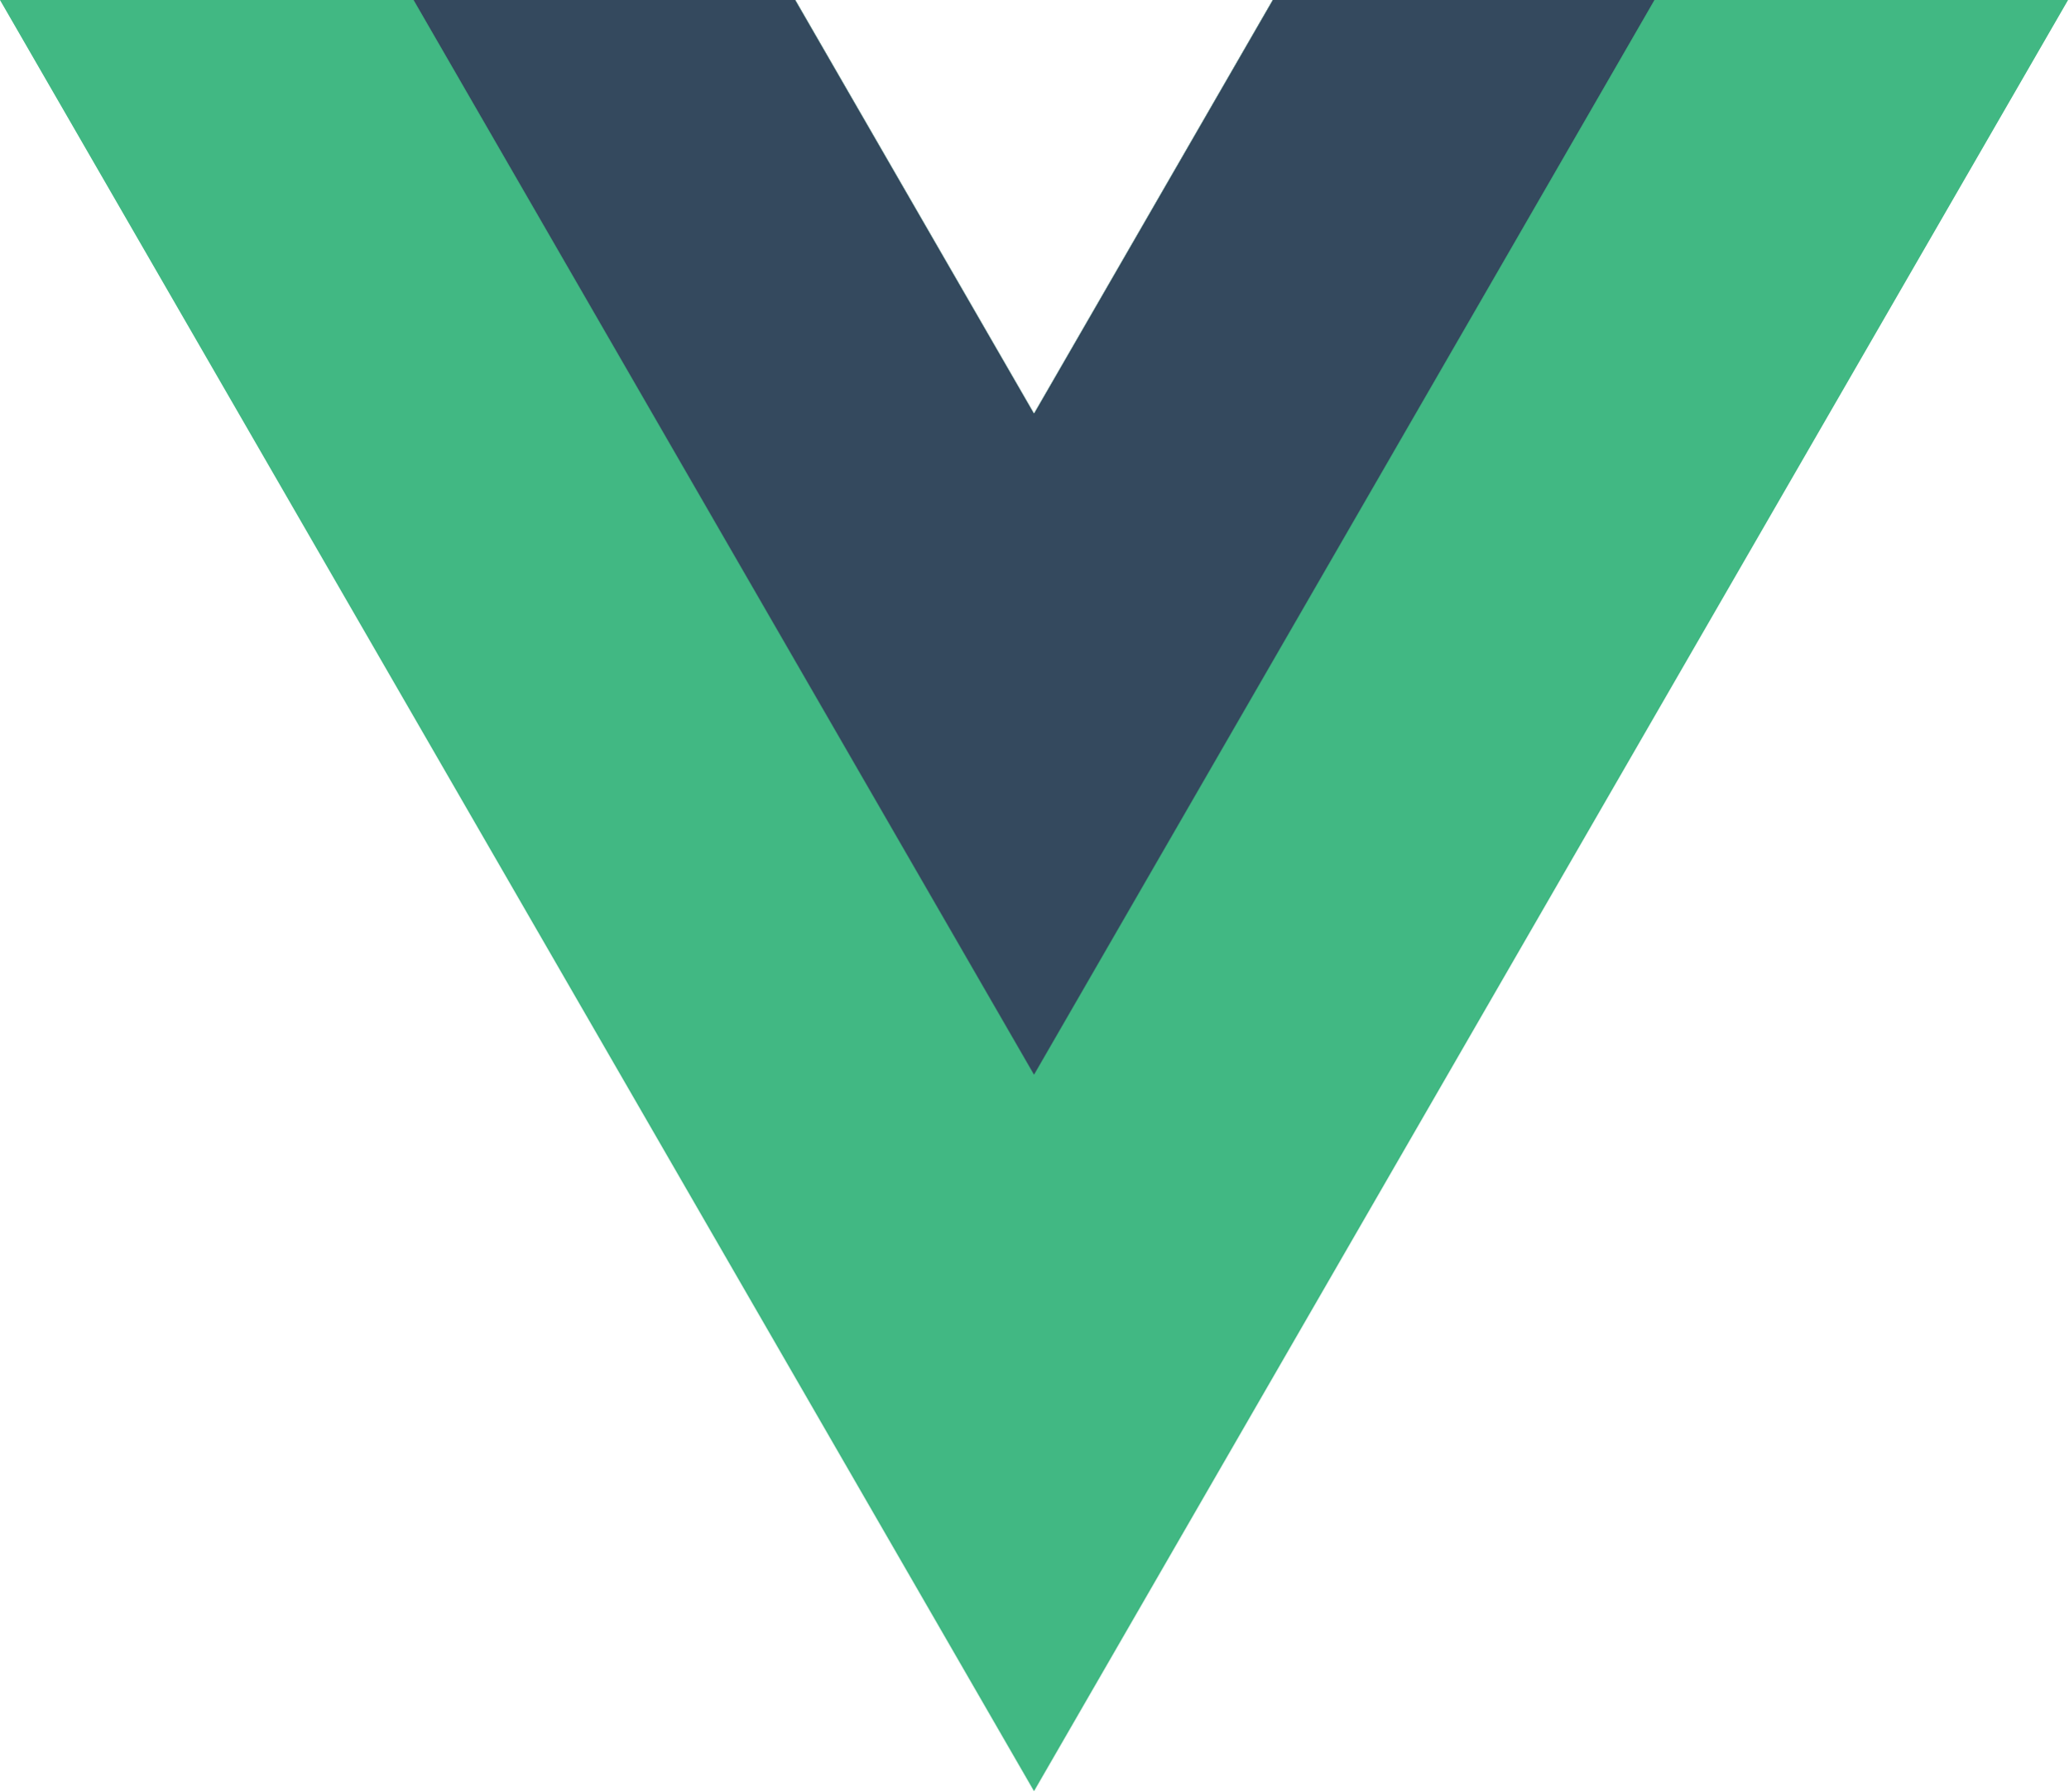
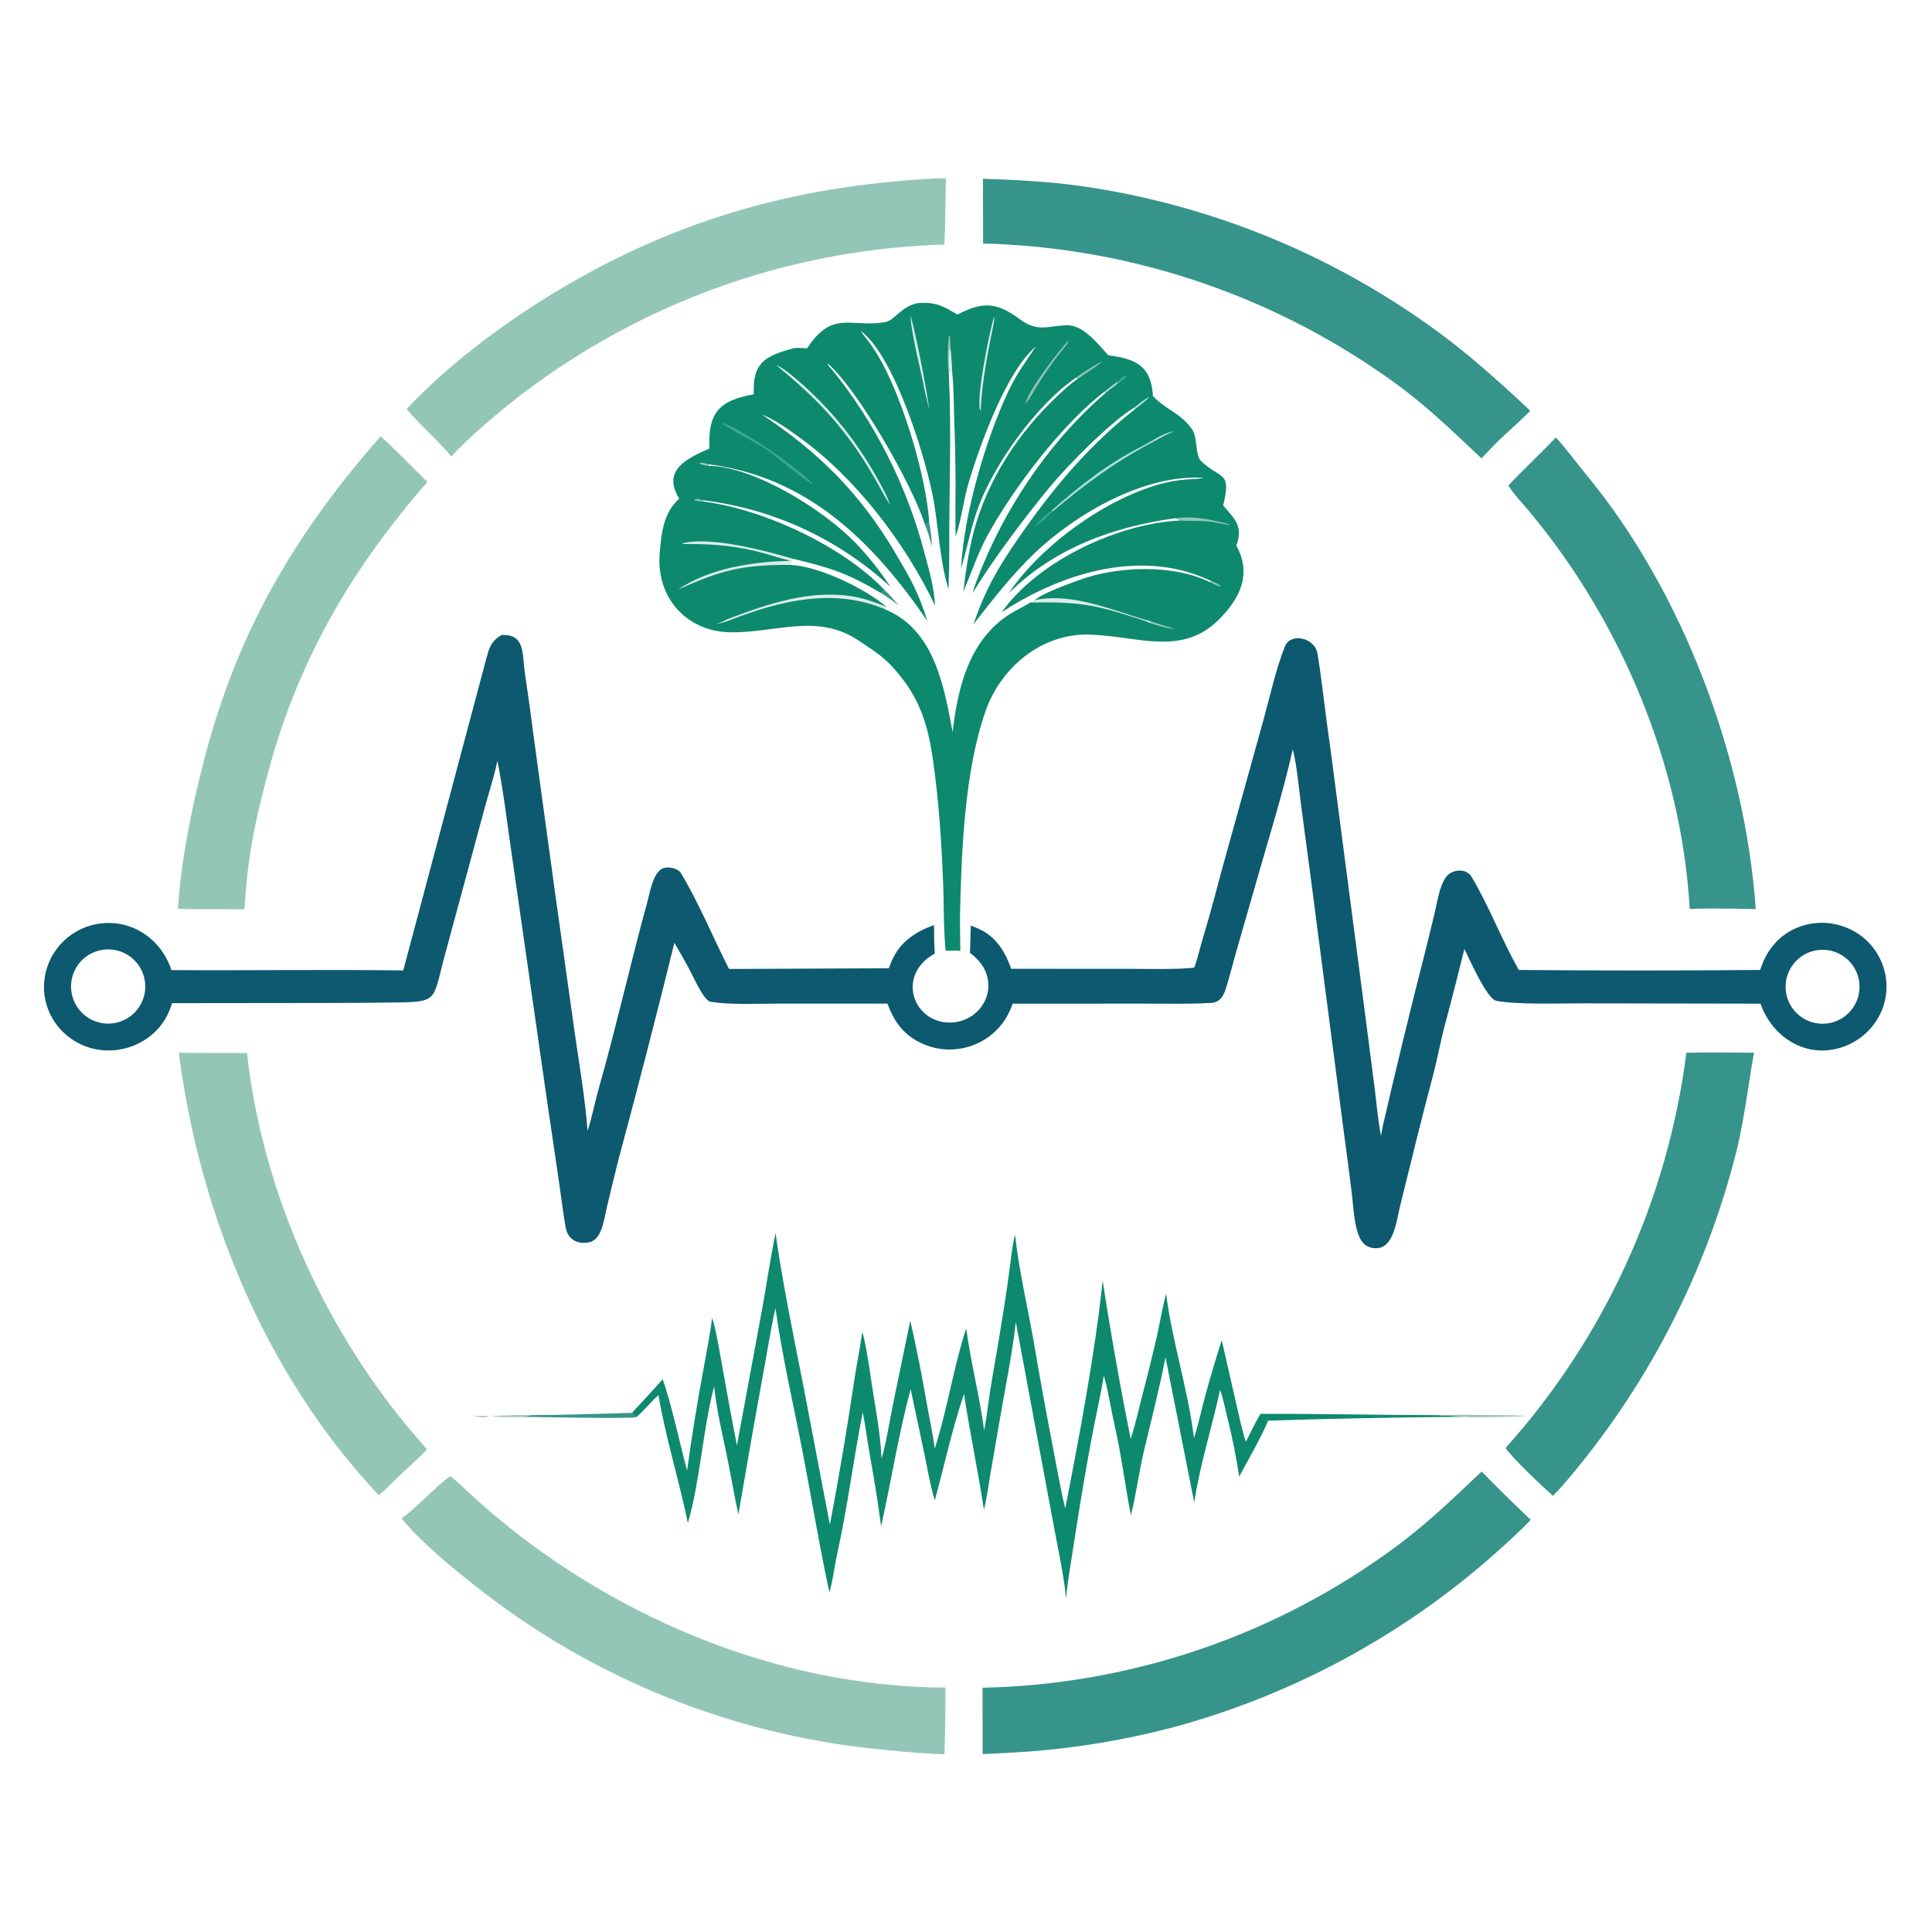
- <svg xmlns="http://www.w3.org/2000/svg" viewBox="0 0 261.76 226.69">
-   <path d="M161.096.001l-30.225 52.351L100.647.001H-.005l130.877 226.688L261.749.001z" fill="#41b883" />
-   <path d="M161.096.001l-30.225 52.351L100.647.001H52.346l78.526 136.01L209.398.001z" fill="#34495e" />
+ <svg xmlns="http://www.w3.org/2000/svg" version="1.1" style="display: block;" viewBox="0 0 2048 2048" width="1024" height="1024" preserveAspectRatio="none">
+   <path transform="translate(0,0)" fill="rgb(255,255,255)" d="M 0 0 L 2048 0 L 2048 2048 L 0 2048 L 0 0 z" />
+   <path transform="translate(0,0)" fill="rgb(13,137,110)" d="M 973.324 321.208 C 992.141 320.017 999.532 324.287 1014.95 333.484 C 1040.92 319.84 1056.07 319.839 1080.27 337.899 C 1099.78 352.463 1109.65 345.665 1130.42 344.758 C 1148.04 343.989 1163.54 364.23 1174.81 376.647 C 1204.15 380.389 1220.29 387.68 1222.19 420.032 C 1236.88 434.729 1250.77 437.884 1262.31 453.297 C 1270.15 461.356 1266.34 482.394 1273.29 488.91 C 1294.39 508.716 1305.64 498.773 1296.63 535.793 C 1309.43 550.95 1317.91 557.559 1310.61 578.443 C 1327.29 608.791 1314.34 634.69 1291.65 657.164 C 1253.24 695.206 1207.33 675.123 1160.02 672.965 C 1108.17 668.781 1061.98 704.91 1044.86 753.455 C 1022.56 816.668 1019.16 901.95 1017.69 968.78 C 1017.53 981.578 1017.88 995.16 1018 1008.02 C 1012.58 1007.52 1007.81 1007.7 1002.4 1007.81 C 999.933 982.55 1000.8 958.128 999.63 933.217 C 997.955 890.634 995.084 848.656 989.123 806.537 C 983.351 765.754 973.979 736.999 945.211 706.071 C 934.213 694.247 923.571 688.123 910.692 679.357 C 866.734 649.336 822.154 671.122 774.014 670.25 C 727.32 669.405 695.428 633.005 699.29 586.669 C 701.067 565.359 703.046 543.718 720.002 528.616 C 701.145 497.887 728.973 485.707 752.022 475.479 C 750.286 437.652 762.294 424.486 799.057 417.967 C 797.611 385.279 810.02 377.534 840.727 369.33 C 844.78 368.248 851.278 369.02 855.585 369.307 C 882.308 328.115 901.833 347.584 938.065 341.504 C 948.68 339.723 954.481 324.943 973.324 321.208 z" />
+   <path transform="translate(0,0)" fill="rgb(255,255,255)" d="M 985.048 554.102 C 981.762 505.056 958.298 427.945 935.328 385.08 C 931.189 377.332 926.529 369.873 921.381 362.756 C 918.793 359.245 914.401 354.341 912.494 350.77 C 948.869 378.122 982.876 489.268 990.301 534.054 C 994.862 561.56 996.898 597.929 1005.5 624.53 C 1005.81 610.395 1006.32 595.974 1006.27 581.855 C 1006.03 520.334 1008.73 458.637 1005.85 397.152 L 1006.29 392.026 L 1009.4 395.33 C 1010.94 409.142 1011.08 428.556 1011.46 442.585 C 1012.29 465.202 1012.78 487.83 1012.92 510.461 C 1013 529.339 1012.43 550.386 1013.03 569.014 C 1018.84 551.953 1021.42 529.851 1026.78 511.82 C 1038.65 471.859 1066.79 393.592 1098.12 367.235 C 1086.68 384.217 1077.16 396.97 1068.27 416.064 C 1044.05 468.126 1021.61 545.846 1018.78 602.648 C 1025.1 581.636 1028.93 560.246 1036.45 539.3 C 1053.33 492.284 1099.36 428.137 1140.92 400.158 L 1142.02 401.884 C 1133.61 407.4 1121.68 418.937 1114.29 426.198 C 1073.55 466.209 1041.45 519.059 1029.4 575.142 C 1025.98 591.106 1022.76 610.896 1021.28 627.094 C 1029.14 608.395 1036.73 586.204 1046.36 568.41 C 1073.35 518.561 1126.52 448.551 1171.42 414.713 L 1172.28 416.322 C 1117.71 462.879 1072.14 528.112 1044.07 593.991 C 1039.54 604.613 1034 617.815 1030.9 628.8 C 1052.98 592.597 1085.91 548.865 1112.95 516.116 C 1131.7 493.407 1176.82 447.505 1202.02 432.29 L 1202.97 433.894 C 1153.68 472.497 1115.62 518.41 1080.11 569.642 C 1057.32 602.543 1045.07 623.953 1031.81 661.801 C 1052.1 635.944 1073.14 608.725 1097.01 586.078 C 1141.23 544.114 1213.58 502.411 1276.15 506.505 C 1270.2 507.845 1262.85 507.832 1256.53 508.344 C 1247.42 509.151 1238.4 510.768 1229.58 513.173 C 1170.92 529.531 1103.29 578.364 1069.07 629.135 C 1116.81 581.454 1180.07 558.196 1245.88 549.357 C 1247.78 550.171 1249.13 550.624 1250.86 551.759 C 1185.13 554.919 1100.61 594.506 1061.99 648.784 C 1115.68 613.85 1183.73 589.633 1248.01 603.558 C 1260.44 606.363 1272.53 610.52 1284.06 615.956 L 1282.76 617.21 C 1243.88 597.795 1184.36 600.123 1144.44 614.719 C 1133.4 618.756 1105.19 628.684 1097.04 636.131 C 1095.27 638.729 1096.28 637.556 1092.11 638.734 C 1088.15 641.023 1083.86 643.602 1079.82 645.647 C 1029.58 671.045 1015.6 724.755 1009.84 776.126 C 1000.66 727.319 990.651 668.578 939.598 646.527 L 938.168 645.896 L 937.305 645.527 L 939.617 643.162 C 915.948 623.297 868.619 600.442 837.87 598.8 C 837.988 596.385 839.188 594.543 840.26 592.191 C 880.305 601.855 897.718 607.301 933.974 628.659 L 937.905 625.691 C 893.411 578.8 808.953 539.557 745.176 531.567 L 745.085 530.268 C 819.395 539.231 888.99 571.384 943.984 622.157 C 933.072 605.472 920.634 589.836 906.832 575.45 C 873.204 540.596 800.047 494.682 751.149 493.753 L 751.112 492.166 C 856.803 505.731 925.655 574.665 983.06 658.248 C 973.24 627.262 965.589 614.193 949.213 586.405 C 912.122 523.467 868.017 479.295 807.304 439.199 C 821.944 445.125 835.088 454.75 847.878 463.985 C 907.603 507.112 959.787 575.913 991.301 642.162 C 989.606 619.541 985.36 606.512 979.639 584.856 C 961.238 515.197 927.631 447.927 882.13 392.036 C 880.947 390.583 876.743 386.474 877.633 385.425 C 910.151 413.954 967.548 514.591 980.678 556.678 C 982.556 555.259 982.904 555.126 985.048 554.102 z" />
+   <path transform="translate(0,0)" fill="rgb(55,148,138)" d="M 980.678 556.678 C 982.556 555.259 982.904 555.126 985.048 554.102 C 986.384 560.976 987.897 572.47 987.919 579.425 C 985.95 572.091 983.66 563.687 980.678 556.678 z" />
+   <path transform="translate(0,0)" fill="rgb(55,148,138)" d="M 937.905 625.691 C 943.789 631.09 947.511 635.823 952.604 642.012 C 945.956 636.355 941.388 633.433 933.974 628.659 L 937.905 625.691 z" />
+   <path transform="translate(0,0)" fill="rgb(218,237,234)" d="M 837.907 594.522 C 825.034 591.273 812.075 586.763 799.031 583.733 C 773.217 577.737 750.374 576.466 724.248 576.679 L 723.516 575.908 C 753.791 568.394 810.451 583.612 840.26 592.191 C 839.188 594.543 837.988 596.385 837.87 598.8 C 786.182 598.728 765.359 604.134 718.676 624.942 C 752.449 602.215 797.992 595.321 837.907 594.522 z" />
+   <path transform="translate(0,0)" fill="rgb(218,237,234)" d="M 937.305 645.527 C 883.511 622.946 826.825 636.842 775.06 656.882 C 771.226 658.366 763.647 661.337 759.791 660.996 C 765.572 659.818 767.288 657.844 772.325 655.923 C 813.982 640.032 858.564 624.917 903.725 632.209 C 916.257 634.233 927.854 638.564 939.617 643.162 L 937.305 645.527 z" />
+   <path transform="translate(0,0)" fill="rgb(218,237,234)" d="M 822.829 387.067 C 824.233 387.634 825.599 388.291 826.917 389.034 C 834.928 393.507 846.829 404.062 853.557 410.171 C 884.95 438.68 909.883 470.963 930.485 507.951 C 934.779 515.66 941.136 526.99 943.411 535.301 C 936.384 524.214 928.431 508.518 920.925 496.303 C 892.259 449.651 864.426 421.269 822.829 387.067 z" />
+   <path transform="translate(0,0)" fill="rgb(218,237,234)" d="M 1097.04 636.131 C 1139.03 627.501 1182.62 648.783 1220.81 658.92 L 1218.59 660.297 C 1214.56 657.739 1200.65 654.032 1195.42 652.327 C 1155.48 639.314 1133.14 637.928 1092.11 638.734 C 1096.28 637.556 1095.27 638.729 1097.04 636.131 z" />
+   <path transform="translate(0,0)" fill="rgb(171,222,216)" d="M 1114.64 541.335 C 1147.14 512.663 1173.42 492.075 1212.24 472.115 C 1223.04 466.561 1230.32 460.402 1242.97 457.291 L 1243.52 457.672 L 1241.92 458.308 C 1235.91 460.76 1225.84 466.66 1219.7 469.901 C 1181.34 490.163 1149.17 514.127 1116.09 541.997 L 1114.64 541.335 z" />
+   <path transform="translate(0,0)" fill="rgb(59,168,142)" d="M 764.425 447.883 C 780.749 450.659 853.476 501.044 861.282 513.175 C 856.42 511.966 822.999 484.19 815.544 478.69 C 801.052 467.998 776.531 457.983 764.425 447.883 z" />
+   <path transform="translate(0,0)" fill="rgb(218,237,234)" d="M 1053.69 335.925 C 1054.87 337.377 1051.53 351.748 1050.95 354.691 C 1045.75 380.946 1040.71 408.336 1039.58 435.132 L 1038.92 434.49 C 1034.73 421.752 1048.73 351.804 1053.69 335.925 z" />
+   <path transform="translate(0,0)" fill="rgb(218,237,234)" d="M 965.013 334.666 C 968.588 342.231 984.785 424.407 984.643 433.591 C 984.397 431.025 980.518 416.042 979.728 411.765 C 975.261 387.562 966.93 358.847 965.013 334.666 z" />
+   <path transform="translate(0,0)" fill="rgb(147,198,183)" d="M 1132.48 361.003 C 1132.74 363.468 1127.54 369.153 1125.75 371.437 C 1117.04 382.353 1108.94 393.739 1101.48 405.545 C 1097.37 411.969 1091.67 422.49 1087.3 427.954 C 1089.08 414.802 1122 372.316 1132.48 361.003 z" />
+   <path transform="translate(0,0)" fill="rgb(147,198,183)" d="M 1245.88 549.357 C 1265.77 546.693 1284.22 550.77 1303.06 555.844 L 1303.44 556.589 C 1294.17 555.352 1289.19 553.464 1278.78 552.597 C 1269.33 551.811 1259.19 552.426 1250.86 551.759 C 1249.13 550.624 1247.78 550.171 1245.88 549.357 z" />
+   <path transform="translate(0,0)" fill="rgb(147,198,183)" d="M 1005.85 397.152 C 1004.26 388.583 1004.39 362.267 1006.29 353.972 L 1006.02 356.06 L 1006.98 356.685 C 1007.34 361.238 1007.48 366.234 1007.7 370.833 C 1008.3 378.826 1009.09 387.367 1009.4 395.33 L 1006.29 392.026 L 1005.85 397.152 z" />
+   <path transform="translate(0,0)" fill="rgb(218,237,234)" d="M 1006.29 392.026 C 1005.68 386.623 1005.62 375.756 1006.56 370.463 L 1007.7 370.833 C 1008.3 378.826 1009.09 387.367 1009.4 395.33 L 1006.29 392.026 z" />
+   <path transform="translate(0,0)" fill="rgb(147,198,183)" d="M 1140.92 400.158 C 1144.65 397.009 1164.31 384.439 1168.56 383.065 C 1164.77 386.896 1147.05 398.527 1142.02 401.884 L 1140.92 400.158 z" />
+   <path transform="translate(0,0)" fill="rgb(59,168,142)" d="M 1116.09 541.997 C 1112.32 545.589 1100.86 556.815 1096.38 558.391 C 1101.82 552.078 1107.77 546.103 1114.64 541.335 L 1116.09 541.997 z" />
+   <path transform="translate(0,0)" fill="rgb(147,198,183)" d="M 1220.81 658.92 C 1229.06 661.498 1237.28 664.131 1245.49 666.821 C 1236.99 666.27 1226.65 662.894 1218.59 660.297 L 1220.81 658.92 z" />
+   <path transform="translate(0,0)" fill="rgb(171,222,216)" d="M 1202.02 432.29 C 1206.65 428.435 1213.11 423.047 1218.55 420.588 C 1214.12 425.665 1208.33 429.747 1202.97 433.894 L 1202.02 432.29 z" />
+   <path transform="translate(0,0)" fill="rgb(59,168,142)" d="M 1185.14 404.172 C 1187.43 401.905 1189.43 400.297 1191.91 398.27 L 1193.58 399.643 L 1194.05 399.022 L 1192.71 397.836 L 1191.67 398.531 L 1194.36 397.387 C 1193.95 401.321 1187.25 405.091 1183.97 407.32 L 1185.14 404.172 z" />
+   <path transform="translate(0,0)" fill="rgb(171,222,216)" d="M 1171.42 414.713 C 1174.34 412.01 1181.66 406.788 1185.14 404.172 L 1183.97 407.32 C 1180 410.226 1176.1 413.227 1172.28 416.322 L 1171.42 414.713 z" />
+   <path transform="translate(0,0)" fill="rgb(147,198,183)" d="M 1284.06 615.956 C 1288.57 617.812 1290.36 618.306 1294.17 621.187 L 1293.58 621.759 C 1288.87 620.329 1287.24 619.456 1282.76 617.21 L 1284.06 615.956 z" />
+   <path transform="translate(0,0)" fill="rgb(147,198,183)" d="M 751.149 493.753 C 748.356 493.466 742.912 493.233 741.389 490.778 C 744.863 490.016 747.599 491.206 751.112 492.166 L 751.149 493.753 z" />
+   <path transform="translate(0,0)" fill="rgb(147,198,183)" d="M 745.176 531.567 C 740.918 531.396 740.213 531.468 736.226 530.223 L 735.988 529.215 C 739.843 528.651 741.347 529.321 745.085 530.268 L 745.176 531.567 z" />
+   <path transform="translate(0,0)" fill="rgb(13,89,111)" d="M 531.756 673.11 C 556.879 672.148 553.438 692.999 556.203 712.055 C 559.674 735.398 562.91 758.776 565.91 782.184 L 587.731 941.651 L 609.254 1095.01 C 614.129 1128.9 620.313 1164.67 622.819 1198.67 C 627.319 1185.83 630.366 1169.09 634.249 1155.46 C 652.984 1089.72 667.836 1022.85 685.998 956.949 C 688.899 946.423 691.753 927.454 700.95 921.332 C 706.063 917.93 717.429 919.713 721.381 924.88 C 740.183 955.571 756.67 995.716 772.817 1027.14 L 942.166 1026.41 C 943.264 1023.24 944.531 1020.12 945.962 1017.09 C 954.993 997.714 970.791 987.595 990.112 980.626 C 990.074 991.478 990.208 999.833 990.952 1010.74 C 948.116 1034.43 969.294 1088.1 1011.6 1083.73 C 1022.9 1082.49 1033.19 1076.64 1040.03 1067.56 C 1046.36 1059.25 1048.96 1048.68 1047.19 1038.39 C 1045.07 1026.25 1037.88 1017.2 1028.21 1010.11 L 1029.09 981.149 C 1032.17 982.265 1035.2 983.52 1038.17 984.909 C 1056.35 993.421 1065.44 1008.9 1071.92 1026.96 L 1196.62 1027 C 1212.96 1027 1251.94 1027.91 1266.03 1025.6 C 1269.52 1015.98 1272.59 1002.66 1275.66 992.578 C 1283.03 968.379 1289.34 943.884 1295.9 919.483 L 1339.46 762.61 C 1345.87 739.409 1352.98 707.565 1362.19 684.931 C 1367.95 670.772 1393.79 675.229 1396.72 693.421 C 1398.64 705.362 1400.49 718.863 1402.09 731.725 C 1404.78 753.68 1407.69 775.607 1410.82 797.502 L 1447.7 1079.89 L 1457.48 1155.94 C 1459.36 1171.14 1460.93 1189.07 1463.92 1203.88 C 1464.46 1200.54 1465.08 1197.22 1465.78 1193.92 C 1479.76 1133.03 1494.5 1072.32 1510.01 1011.8 C 1513.75 996.949 1517.4 982.067 1520.95 967.162 C 1523.48 956.434 1526.95 931.768 1537.07 925.719 C 1544.41 921.335 1555.18 921.394 1560.16 929.816 C 1578.9 961.55 1591.8 995.955 1609.98 1028.19 C 1695.26 1028.97 1780.54 1028.97 1865.82 1028.19 C 1866.64 1025.88 1867.5 1023.58 1868.39 1021.3 C 1875.02 1004.47 1887.53 990.744 1904.31 983.683 C 1921.66 976.332 1941.27 976.402 1958.57 983.876 C 1993.21 998.459 2009.22 1038.69 1994.01 1072.93 C 1986.45 1089.56 1972.64 1102.54 1955.58 1109.07 C 1917.15 1123.62 1879.57 1101.45 1866.19 1063.92 L 1678.13 1063.6 C 1652.72 1063.5 1610.93 1065.23 1586.36 1060.98 C 1576.24 1059.23 1557.82 1016.96 1552.31 1005.93 C 1546.19 1030.94 1539.81 1055.89 1533.18 1080.77 C 1527.74 1099.95 1524.25 1120.2 1519.16 1139.54 C 1506.88 1185.76 1495.5 1232.17 1484.11 1278.61 C 1480.74 1292.35 1477.91 1319.26 1462.48 1322.73 C 1457.34 1323.87 1451.96 1322.85 1447.59 1319.91 C 1435.74 1312 1434.93 1281.1 1433.26 1267.55 C 1430.85 1247.21 1428.22 1226.9 1425.37 1206.61 L 1389.44 930.314 L 1379.23 853.809 C 1377.02 836.38 1374.74 812.13 1370.76 795.592 L 1370.44 794.312 C 1359.65 841.954 1343.86 892.023 1330.43 939.336 L 1310.26 1009.54 C 1306.55 1022.66 1303.29 1035.93 1299.12 1048.9 C 1296.71 1056.38 1292.57 1062.63 1284.1 1063.12 C 1260.45 1064.48 1236.46 1063.9 1212.74 1063.87 L 1073.51 1063.95 C 1072.59 1066.45 1071.59 1068.91 1070.51 1071.35 C 1063.01 1088.13 1049.13 1101.24 1031.95 1107.76 C 1014.52 1114.55 995.087 1114.07 978.015 1106.42 C 958.07 1097.36 948.185 1083.76 940.733 1063.89 L 824.364 1063.87 C 803.463 1063.91 774.296 1065.27 753.572 1062 C 746.384 1060.87 736.888 1039.34 732.917 1031.8 C 727.248 1020.84 721.228 1010.06 714.866 999.49 C 695.971 1076.1 676.26 1152.51 655.737 1228.7 C 651.536 1245.4 647.452 1262.14 643.484 1278.9 C 640.505 1291.25 638.347 1314.08 624.681 1316.85 C 612.098 1319.39 601.873 1314.06 599.59 1301.01 C 596.861 1285.41 595.038 1269.95 592.787 1254.41 L 579.559 1164.58 L 543.801 915.04 C 538.67 880.924 533.984 839.612 527.239 806.441 C 524.157 821.939 519.119 837.115 514.89 852.376 L 495 925.916 L 471.722 1011.88 C 457.654 1063.54 466.356 1062.16 409.516 1062.77 C 390.036 1063.03 370.554 1063.17 351.072 1063.19 L 182.408 1063.39 C 181.36 1066.85 180.088 1070.24 178.601 1073.53 C 162.875 1108.57 119.229 1123.33 84.993 1106.72 C 51.292 1090.36 37.164 1050.87 53.329 1017.08 C 61.229 1000.74 75.285 988.197 92.417 982.2 C 130.602 969.215 169.352 990.479 181.731 1028.36 C 263.683 1028.88 345.343 1027.6 427.457 1028.71 L 514.586 701.562 C 518.212 688.238 519.601 680.053 531.756 673.11 z" />
+   <path transform="translate(0,0)" fill="rgb(255,255,255)" d="M 108.762 1006.82 C 130.244 1003.57 150.295 1018.34 153.558 1039.82 C 156.821 1061.3 142.063 1081.36 120.586 1084.64 C 99.088 1087.92 79.003 1073.14 75.736 1051.64 C 72.47 1030.14 87.26 1010.07 108.762 1006.82 z" />
+   <path transform="translate(0,0)" fill="rgb(255,255,255)" d="M 1927.95 1007.03 C 1949.38 1004.81 1968.59 1020.31 1970.94 1041.73 C 1973.3 1063.15 1957.92 1082.45 1936.52 1084.95 C 1914.92 1087.46 1895.41 1071.92 1893.03 1050.3 C 1890.65 1028.69 1906.32 1009.27 1927.95 1007.03 z" />
+   <path transform="translate(0,0)" fill="rgb(13,137,110)" d="M 781.156 1532.32 L 807.887 1387.67 C 812.748 1360.97 816.575 1333.75 822.137 1307.19 C 829.696 1360.99 841.151 1416.05 851.657 1469.36 L 879.716 1616.29 C 889.506 1564.73 898.227 1512.96 905.872 1461.04 C 908.37 1445.12 911.946 1427.69 914.017 1411.98 C 916.847 1419.49 921.13 1446.89 922.437 1456.05 C 926.43 1484.03 933.369 1517.91 934.458 1545.94 C 938.644 1533.41 943.196 1505.75 945.971 1491.83 L 964.94 1399.85 C 971.638 1429.33 977.391 1458.61 982.552 1488.4 C 985.16 1503.45 989.011 1520.53 990.878 1535.5 C 1004.04 1495.28 1010.87 1448.38 1024.24 1408.14 C 1029.06 1444.31 1038.54 1480.66 1043.24 1516.4 C 1046.55 1499.12 1048.15 1481.7 1051.19 1464.45 C 1059.15 1419.27 1066.68 1374.18 1072.39 1328.64 C 1073.16 1322.53 1074.21 1314.67 1076.17 1308.97 C 1078.84 1339.62 1089.79 1388.59 1095.52 1420.73 C 1102.18 1460.05 1109.32 1499.28 1116.95 1538.42 C 1120.72 1558.22 1124.4 1579.58 1129.2 1599.01 C 1144.18 1522.26 1160.78 1434.79 1168.87 1357.4 C 1177.48 1413.59 1187.39 1469.58 1198.61 1525.31 C 1203.37 1510.46 1207.38 1492.99 1211.26 1477.75 C 1216.56 1457.64 1221.54 1437.44 1226.21 1417.17 C 1229.34 1403.04 1232.54 1384.73 1236.17 1371.17 C 1241.9 1419.53 1259.59 1473.57 1265.69 1524.55 C 1270.51 1509.24 1274.03 1492.73 1278.25 1477.09 C 1283.51 1458.17 1289.13 1439.35 1295.1 1420.64 L 1310.19 1486.87 C 1312.96 1498.82 1316.75 1516.94 1320.71 1528.3 C 1325.63 1518.45 1330.51 1508.23 1336.13 1498.78 C 1399.25 1498.47 1461.88 1500.07 1524.98 1500.12 C 1532.29 1500.89 1547.05 1501 1552.52 1501.89 C 1483.1 1502.34 1413.7 1503.7 1344.31 1505.96 C 1337.21 1523.04 1322.69 1548.27 1313.59 1565.27 C 1310.27 1543.34 1306.02 1522.26 1300.59 1500.75 C 1298.62 1492.94 1296.14 1480.45 1293.3 1473.21 C 1284.95 1512.72 1272.21 1551.21 1265.92 1592.72 L 1235.48 1438.67 C 1228.92 1472.46 1220.38 1505.31 1212.47 1538.76 C 1207.27 1560.69 1204.35 1584.47 1198.77 1606.23 C 1192.64 1574.62 1188.74 1542.42 1181.53 1510.92 C 1177.55 1493.51 1175.08 1475.39 1170.1 1458.21 C 1168.6 1467.41 1166.89 1476.68 1164.96 1485.8 C 1152.67 1543.87 1143.54 1602.62 1134.44 1661.26 C 1132.73 1672.31 1130.96 1683.2 1130.13 1694.36 C 1127.41 1667.14 1120.17 1635.41 1115.27 1608.08 L 1076.78 1401.31 C 1073.63 1432.42 1064.63 1476.15 1059.17 1508.48 L 1049.6 1564.06 C 1047.68 1575.43 1045.85 1589.6 1043 1600.45 C 1036.68 1558.88 1028 1518.14 1021.89 1477.66 C 1009.58 1513.61 1001.07 1553.38 990.928 1590.51 C 986.529 1576.72 983.242 1557.46 980.27 1543.13 L 965.329 1472.56 C 952.743 1519.25 944.625 1570.2 934 1618.05 C 930.63 1592.29 926.697 1567.98 922.067 1542.49 C 919.315 1527.34 917.655 1512.46 914.547 1497.06 C 904.728 1546.56 898.457 1597.69 887.434 1647.18 C 884.486 1660.42 882.99 1675.04 879.225 1687.98 C 869.231 1642.4 860.395 1589.16 851.5 1542.65 C 842.2 1494.01 828.498 1434.93 822.064 1386.69 C 817.478 1406.07 813.525 1431.76 809.815 1451.73 C 800.459 1502.9 791.426 1554.12 782.716 1605.4 C 778.144 1584.61 774.637 1562.82 770.242 1541.86 C 765.12 1517.45 759.705 1494.58 757.021 1469.72 C 744.958 1515.29 742.407 1568.73 729.184 1614.51 C 719.886 1569.09 706.176 1526.59 698.02 1478.92 C 690.152 1485.62 683.414 1494.65 674.513 1502.24 L 669.902 1497.71 C 680.681 1485.97 691.91 1474.04 702.439 1462.13 C 711.325 1486.23 721.191 1532.66 728.346 1558.83 C 733.132 1523.84 738.745 1488.96 745.179 1454.23 C 748.361 1436.26 752.714 1414.95 754.874 1396.95 C 759.079 1409.28 763.38 1436 765.795 1449.45 C 770.697 1477.11 775.817 1504.74 781.156 1532.32 z" />
+   <path transform="translate(0,0)" fill="rgb(55,148,138)" d="M 1570.63 1559.85 C 1587.6 1577.3 1604.95 1594.38 1622.66 1611.08 C 1611.76 1622.69 1597.69 1635.24 1585.8 1645.97 C 1487.36 1733.56 1369.86 1797 1242.63 1831.28 C 1193.03 1844.27 1142.37 1852.77 1091.24 1856.66 C 1074.7 1857.79 1058.15 1858.71 1041.59 1859.43 L 1041.55 1789.06 C 1199.98 1785.74 1353.45 1733.24 1480.72 1638.83 C 1515.57 1612.75 1539.16 1589.46 1570.63 1559.85 z" />
+   <path transform="translate(0,0)" fill="rgb(147,198,183)" d="M 477.266 1564.77 C 479.248 1565.23 503.332 1588.22 507.562 1591.97 C 641.075 1710.6 820.39 1788.29 1002.21 1788.9 C 1002.29 1812.51 1001.95 1836.11 1001.19 1859.71 C 986.456 1859.3 971.479 1857.94 956.757 1856.79 C 941.866 1855.42 926.991 1853.89 912.133 1852.2 C 761.907 1833.62 619.768 1773.77 501.49 1679.3 C 477.911 1660.71 444.156 1632.78 425.807 1609.55 C 443.784 1596.41 461.316 1576.04 477.266 1564.77 z" />
+   <path transform="translate(0,0)" fill="rgb(55,148,138)" d="M 1041.95 189.567 C 1074.74 190.376 1112.94 192.6 1145.56 197.153 C 1287.96 217.465 1422.75 273.991 1537.05 361.317 C 1562.86 381.1 1598.72 413.078 1622.18 435.475 C 1614.13 443.649 1604.96 451.821 1596.5 459.648 C 1588.11 467.061 1578.25 477.666 1570.41 485.867 C 1542.42 459.572 1516.29 434.095 1485.46 410.911 C 1356.96 315.531 1202.13 262.167 1042.15 258.117 L 1041.95 189.567 z" />
+   <path transform="translate(0,0)" fill="rgb(147,198,183)" d="M 987.039 189.418 C 991.568 189.031 998.029 189.102 1002.75 189.013 C 1002.08 212.458 1002.34 235.879 1001.09 259.302 C 997.758 259.347 994.425 259.445 991.094 259.596 C 832.529 266.209 679.82 321.358 553.62 417.587 C 530.119 435.59 498.436 462.106 478.428 483.871 C 474.428 478.844 468.261 472.564 463.759 467.722 C 453.762 457.687 439.773 444.21 431.093 433.593 C 472.478 388.897 530.277 345.384 582.282 313.473 C 710.542 234.768 837.277 197.927 987.039 189.418 z" />
+   <path transform="translate(0,0)" fill="rgb(147,198,183)" d="M 403.342 462.639 C 407.353 464.951 447.21 505.064 453.064 510.893 C 370.937 605.11 314.567 702.544 282.859 823.763 C 268.66 878.046 262.736 908.486 259.08 963.936 L 238.5 963.79 C 221.891 963.532 205.268 964.226 188.68 963.259 C 191.835 912.102 203.075 857.332 215.791 807.733 C 250.807 671.154 311.098 567.77 403.342 462.639 z" />
+   <path transform="translate(0,0)" fill="rgb(55,148,138)" d="M 1649.2 463.793 C 1655.99 470.223 1673.4 493.389 1680.59 502.047 C 1783.83 626.457 1849.94 803.55 1861.17 963.706 C 1844.81 963.22 1828.43 963.007 1812.06 963.07 L 1791.14 963.428 C 1782.6 811.164 1718.21 658.609 1621.56 542.674 C 1614.82 534.592 1603.99 523.244 1598.92 514.673 C 1614.79 497.608 1632.81 481.222 1649.2 463.793 z" />
+   <path transform="translate(0,0)" fill="rgb(55,148,138)" d="M 1787.63 1115.99 C 1810.73 1115.37 1836.08 1115.81 1859.28 1115.93 C 1853.22 1150.09 1849.31 1184.88 1841.1 1218.78 C 1808.25 1350.53 1744.8 1472.68 1655.91 1575.31 C 1652.89 1578.78 1649.39 1582.31 1646.2 1585.66 C 1635.06 1575.82 1603.46 1546.01 1595.94 1534.95 C 1700.9 1418 1767.76 1271.87 1787.63 1115.99 z" />
+   <path transform="translate(0,0)" fill="rgb(147,198,183)" d="M 189.504 1115.99 C 213.603 1116.21 237.704 1116.27 261.805 1116.19 C 277.538 1258.49 339.748 1400.33 430.896 1510.97 C 437.909 1519.48 445.322 1527.87 452.522 1536.25 C 445.114 1544.67 436.009 1552.59 427.702 1560.21 C 418.775 1568.48 411.02 1576.95 401.646 1585.11 C 282.316 1458.72 211.575 1287.01 189.504 1115.99 z" />
+   <path transform="translate(0,0)" fill="rgb(55,148,138)" d="M 669.902 1497.71 L 674.513 1502.24 C 668.77 1504.19 565.176 1501.94 553.474 1501.93 L 563.401 1500.09 C 598.16 1499.95 635.07 1498.63 669.902 1497.71 z" />
+   <path transform="translate(0,0)" fill="rgb(163,190,189)" d="M 1524.98 1500.12 C 1544.97 1499.3 1566.72 1500.1 1586.83 1500.08 C 1593.42 1500.08 1613.15 1500.19 1618.4 1501.04 C 1610.45 1501.78 1558.55 1502.93 1552.52 1501.89 C 1547.05 1501 1532.29 1500.89 1524.98 1500.12 z" />
+   <path transform="translate(0,0)" fill="rgb(163,190,189)" d="M 553.474 1501.93 C 549.333 1502.46 524.603 1502.41 521.354 1501.11 C 535.352 1500.25 549.378 1499.91 563.401 1500.09 L 553.474 1501.93 z" />
+   <path transform="translate(0,0)" fill="rgb(163,190,189)" d="M 500.753 1501.49 C 505.462 1501.07 514.091 1500.42 518.473 1501.51 C 515.28 1503.06 504.734 1501.81 500.753 1501.49 z" />
</svg>
